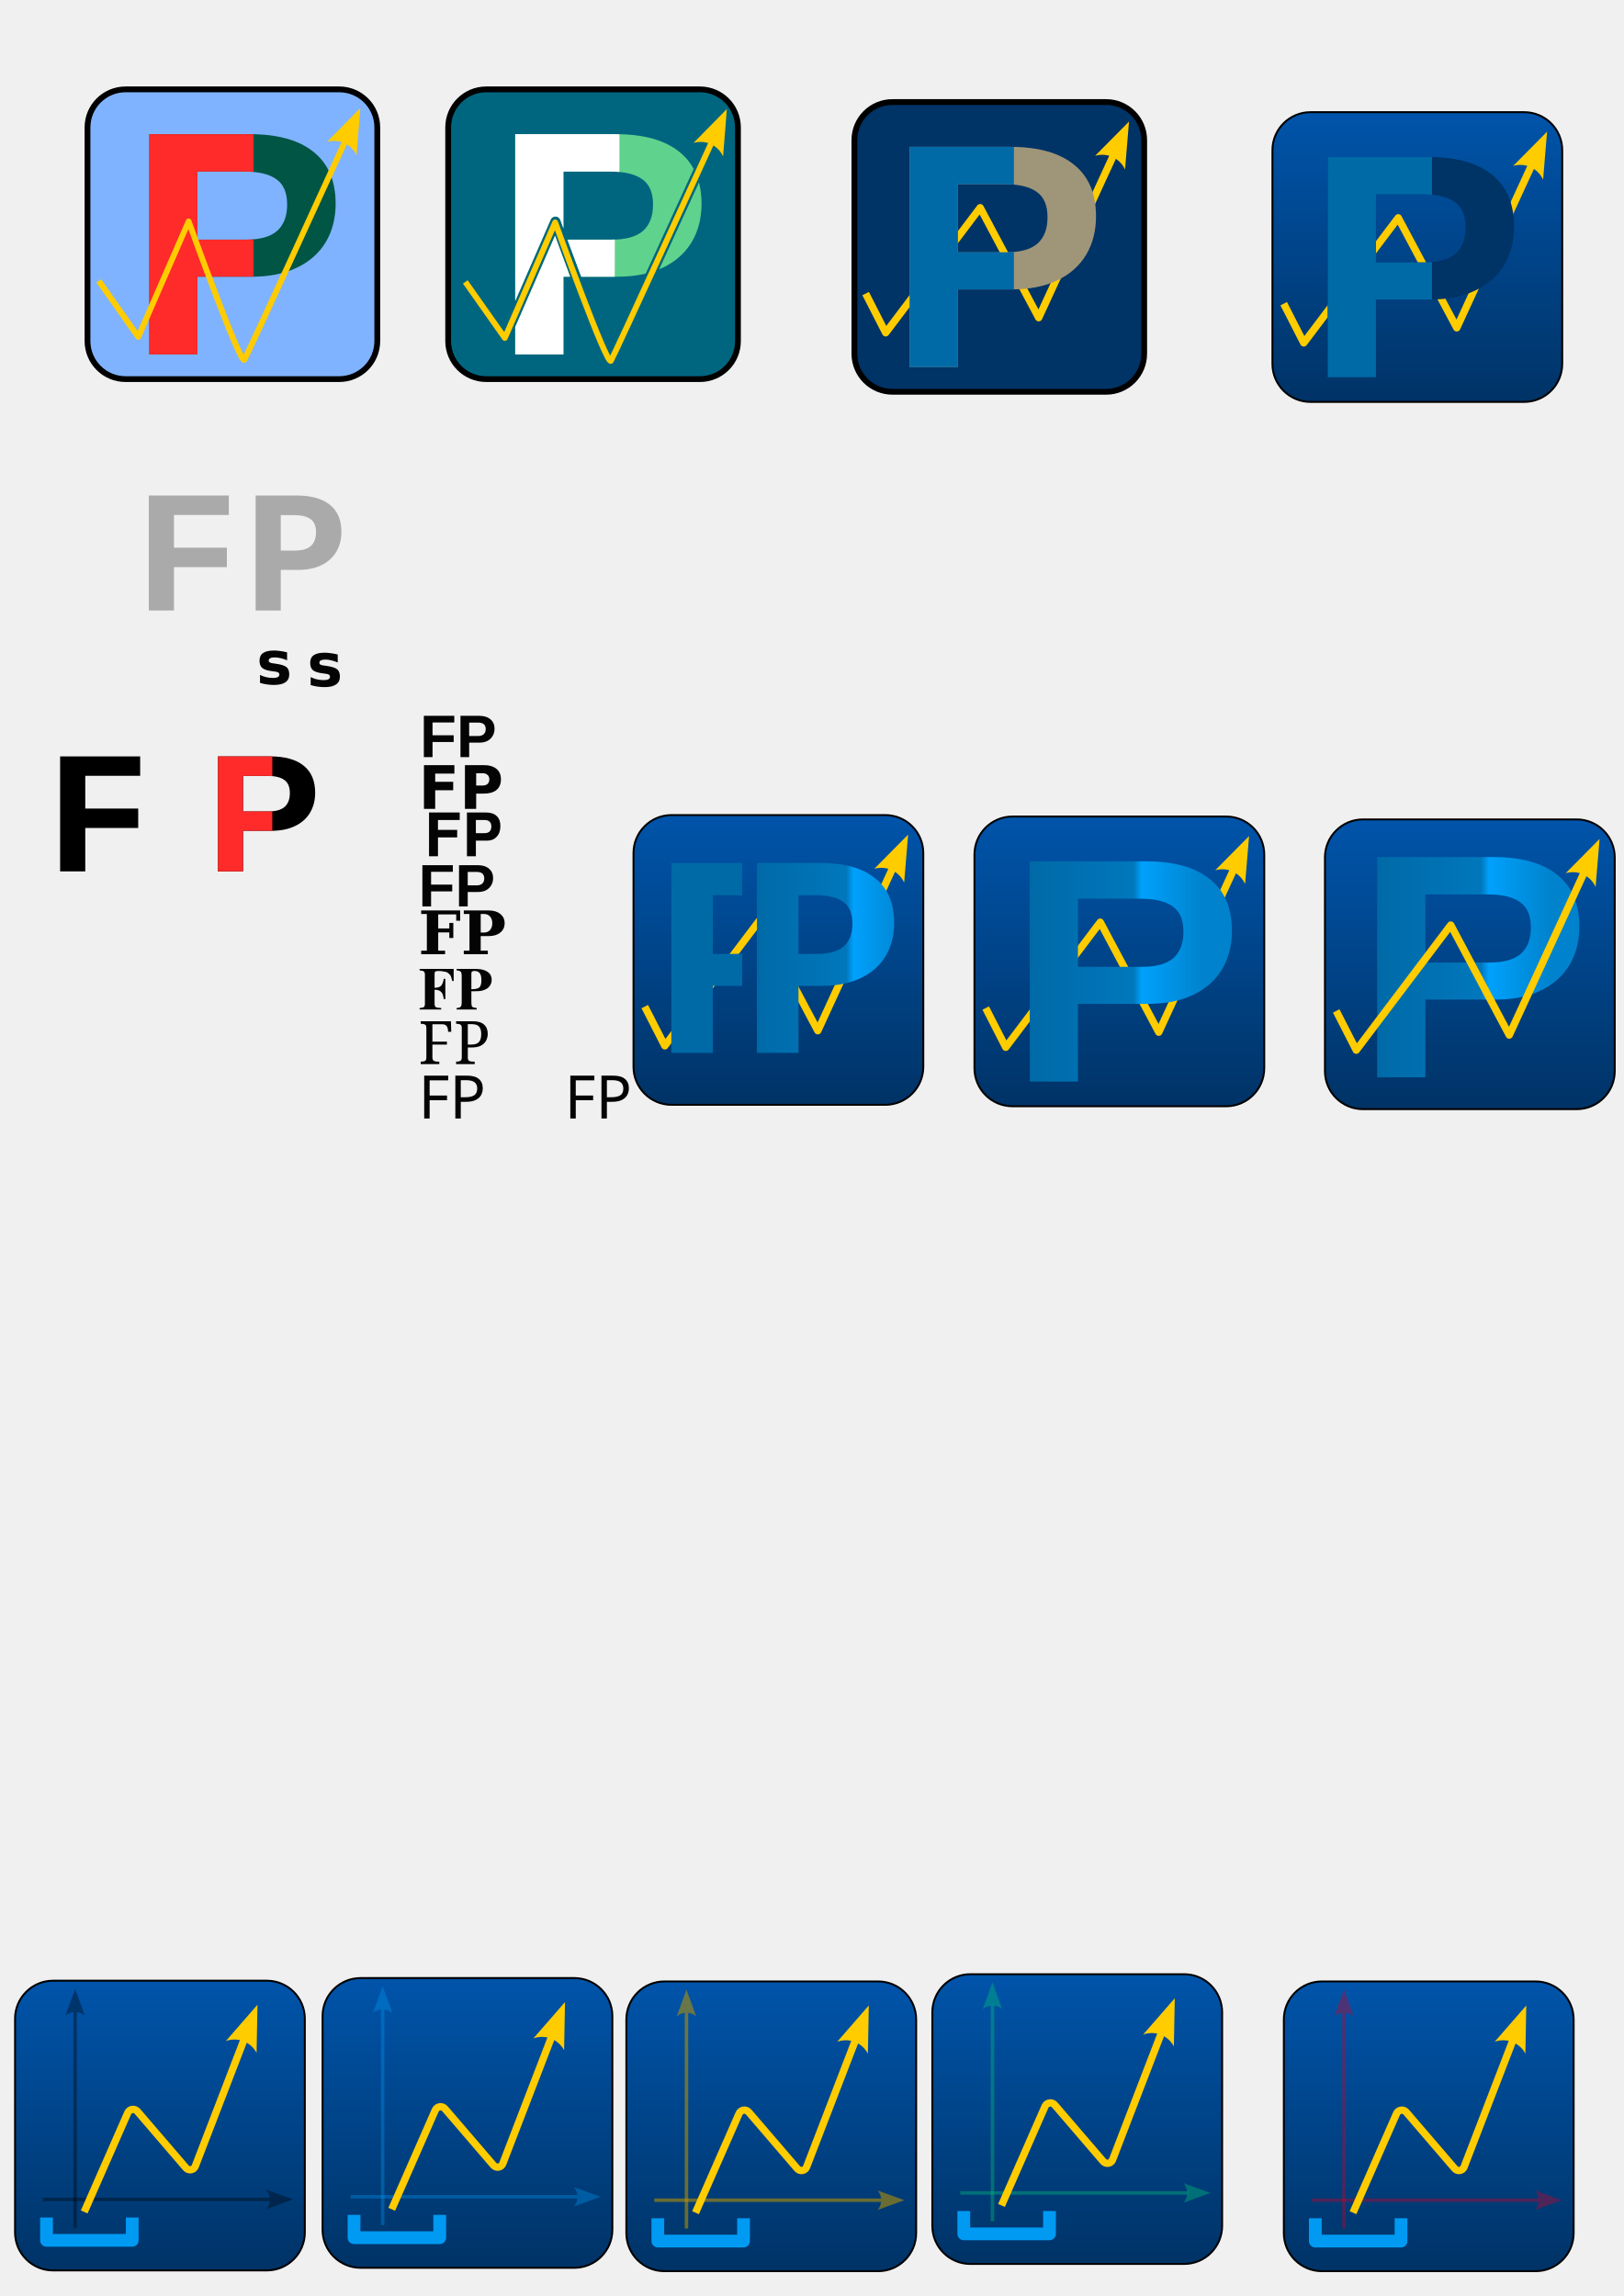
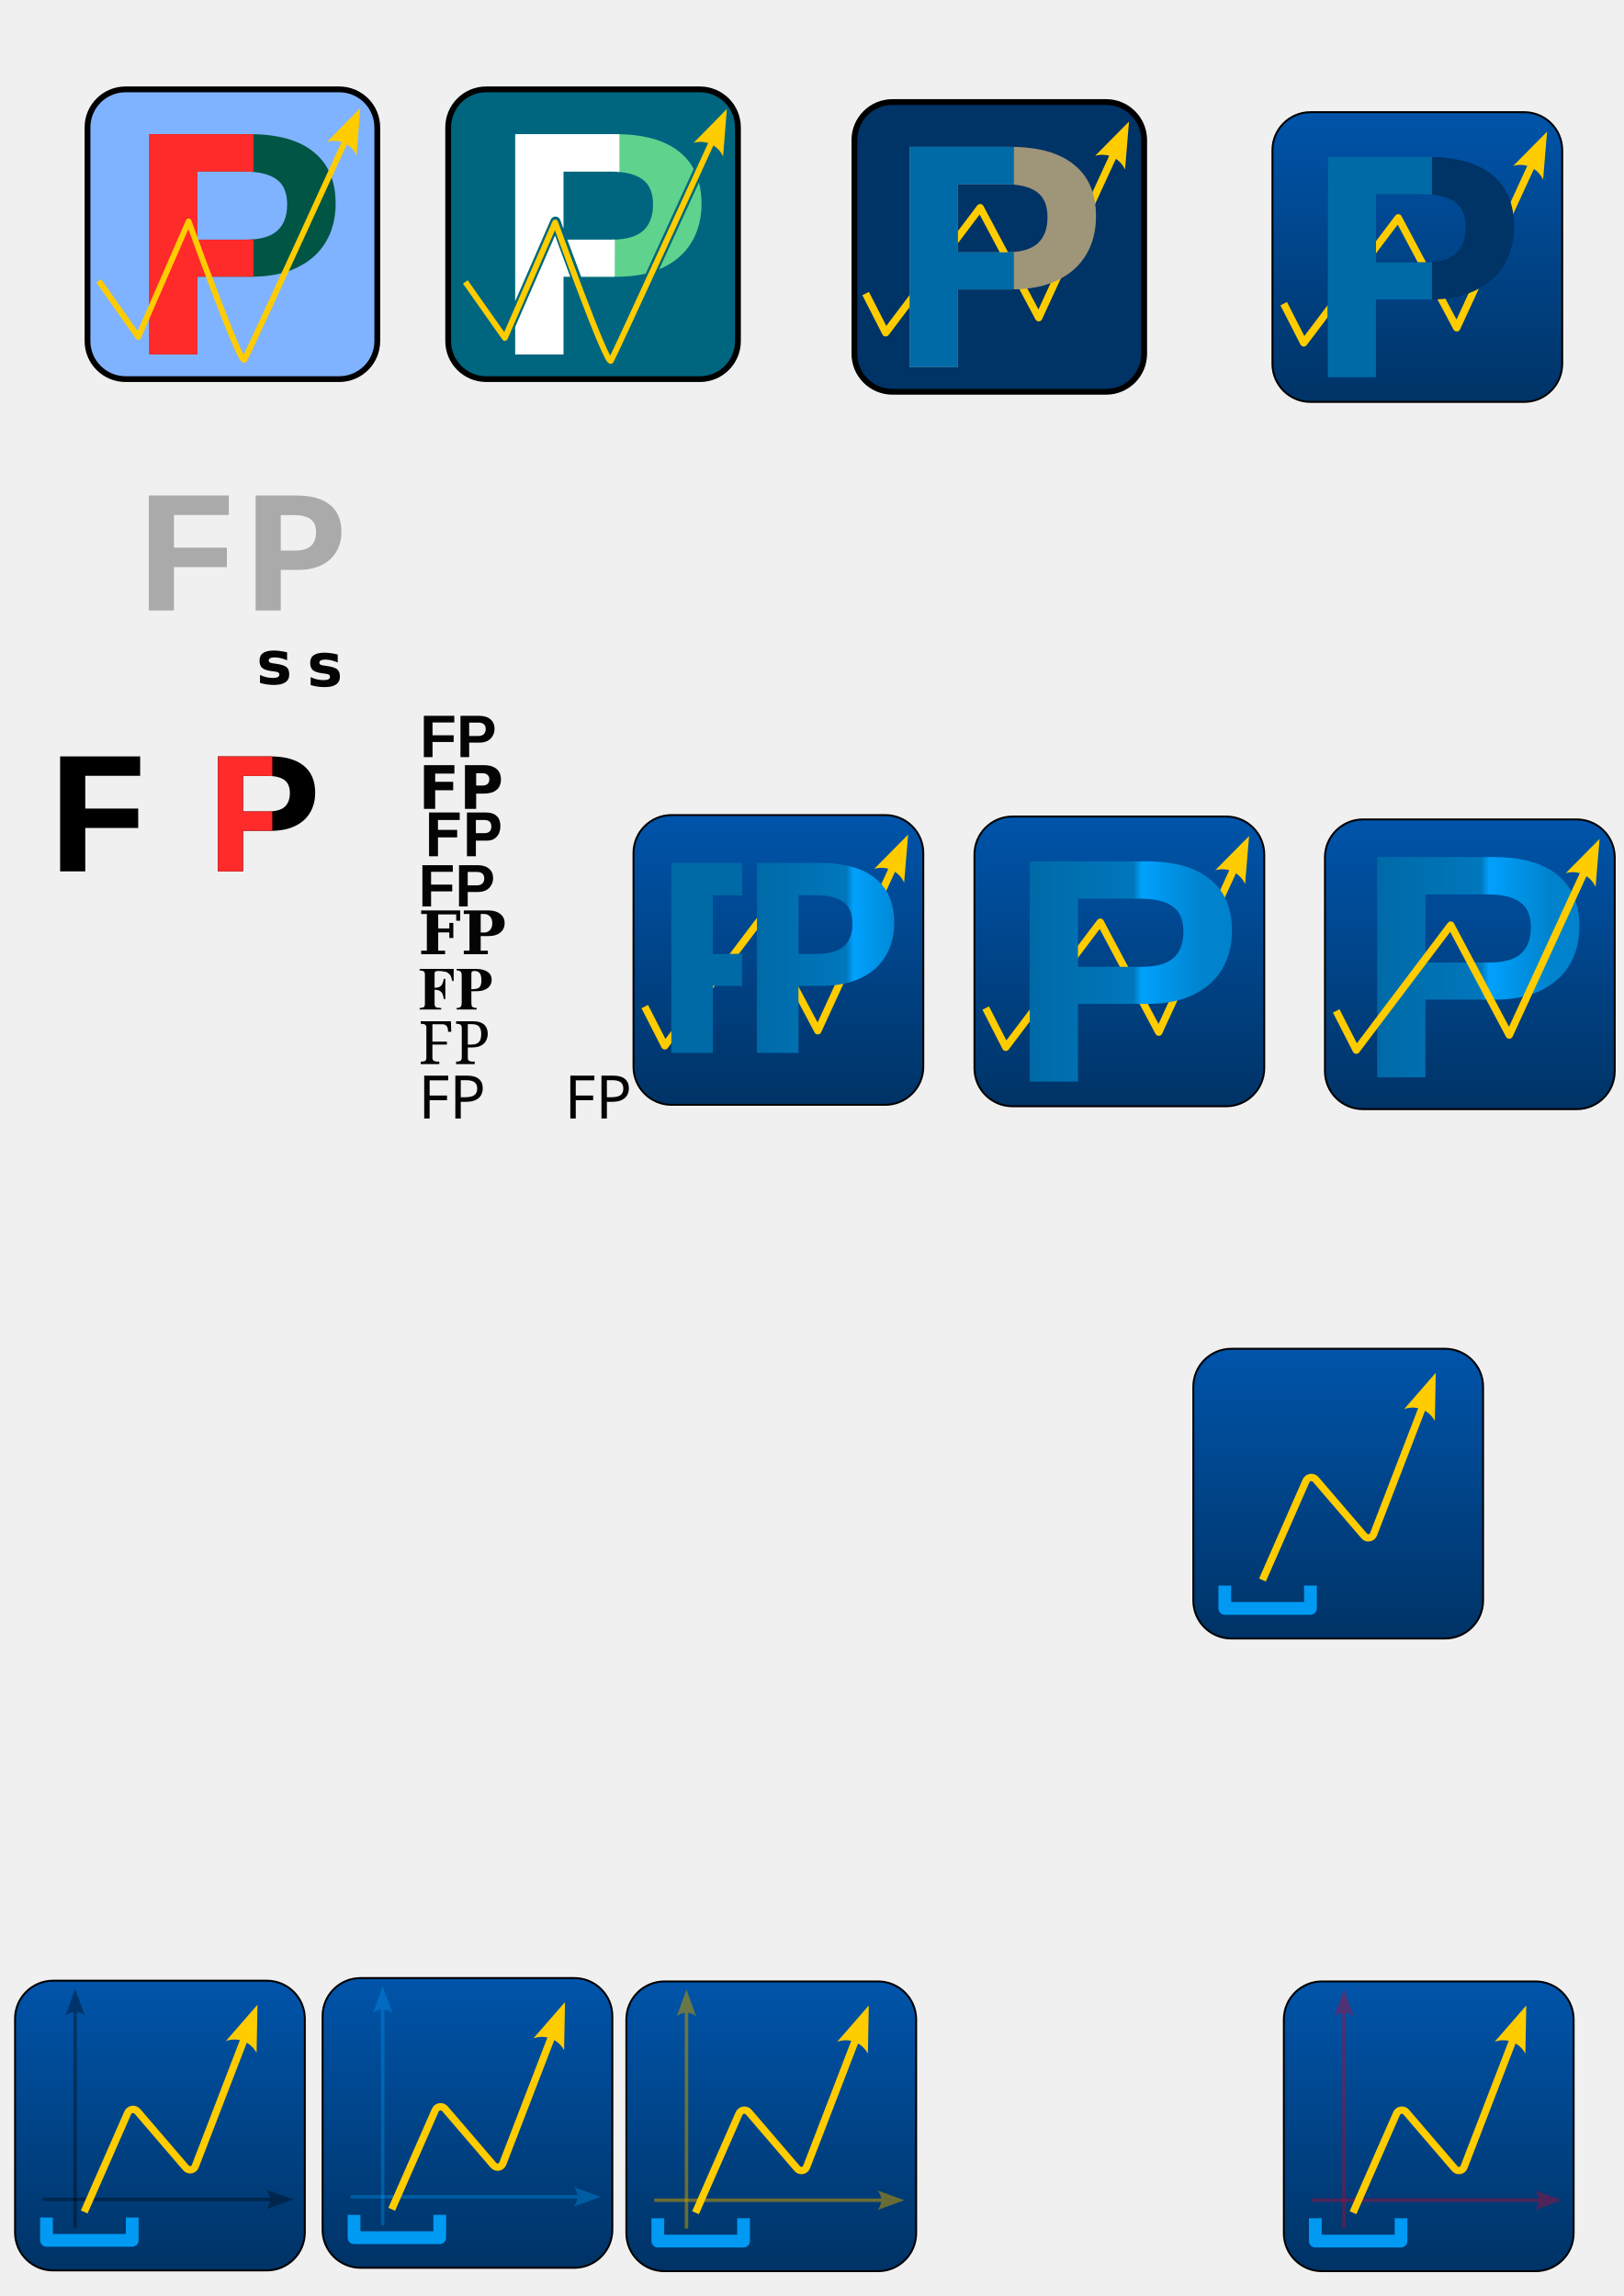
<svg xmlns="http://www.w3.org/2000/svg" xmlns:xlink="http://www.w3.org/1999/xlink" width="210mm" height="297mm" viewBox="0 0 210 297" version="1.1" id="svg1">
  <defs id="defs1">
    <linearGradient id="linearGradient32">
      <stop style="stop-color:#006aa7;stop-opacity:1;" offset="0" id="stop32" />
      <stop style="stop-color:#0077bc;stop-opacity:1;" offset="0.557" id="stop34" />
      <stop style="stop-color:#00a1fc;stop-opacity:1;" offset="0.601" id="stop35" />
      <stop style="stop-color:#0082cc;stop-opacity:1;" offset="0.937" id="stop36" />
      <stop style="stop-color:#0082cd;stop-opacity:1;" offset="1" id="stop33" />
    </linearGradient>
    <linearGradient id="linearGradient21">
      <stop style="stop-color:#003366;stop-opacity:1;" offset="0" id="stop21" />
      <stop style="stop-color:#0054aa;stop-opacity:1;" offset="1" id="stop22" />
    </linearGradient>
    <marker style="overflow:visible" id="marker14" refX="0" refY="0" orient="auto-start-reverse" markerWidth="0.8" markerHeight="0.8" viewBox="0 0 1 1" preserveAspectRatio="xMidYMid">
      <path transform="scale(0.7)" d="M -2,-4 9,0 -2,4 c 2,-2.33 2,-5.66 0,-8 z" style="fill:context-stroke;fill-rule:evenodd;stroke:none" id="path14" />
    </marker>
    <marker style="overflow:visible" id="ConcaveTriangle" refX="0" refY="0" orient="auto-start-reverse" markerWidth="1" markerHeight="1" viewBox="0 0 1 1" preserveAspectRatio="xMidYMid">
      <path transform="scale(0.7)" d="M -2,-4 9,0 -2,4 c 2,-2.33 2,-5.66 0,-8 z" style="fill:context-stroke;fill-rule:evenodd;stroke:none" id="path7" />
    </marker>
    <linearGradient xlink:href="#linearGradient21" id="linearGradient22" x1="181.782" y1="286.38" x2="181.782" y2="248.775" gradientUnits="userSpaceOnUse" gradientTransform="translate(1.683798,-234.235)" />
    <linearGradient xlink:href="#linearGradient21" id="linearGradient31" gradientUnits="userSpaceOnUse" gradientTransform="translate(-36.85647,-143.1228)" x1="181.782" y1="286.38" x2="181.782" y2="248.775" />
    <linearGradient xlink:href="#linearGradient32" id="linearGradient33" x1="234.212" y1="268.786" x2="258.309" y2="268.786" gradientUnits="userSpaceOnUse" gradientTransform="translate(-101.0279,-143.1228)" />
    <linearGradient xlink:href="#linearGradient32" id="linearGradient37" gradientUnits="userSpaceOnUse" x1="234.212" y1="268.786" x2="258.309" y2="268.786" gradientTransform="translate(-56.09344,-143.6747)" />
    <linearGradient xlink:href="#linearGradient21" id="linearGradient38" gradientUnits="userSpaceOnUse" gradientTransform="translate(8.474849,-142.7486)" x1="181.782" y1="286.38" x2="181.782" y2="248.775" />
    <linearGradient xlink:href="#linearGradient32" id="linearGradient39" gradientUnits="userSpaceOnUse" x1="234.212" y1="268.786" x2="258.309" y2="268.786" gradientTransform="matrix(0.8621131,0,0,0.8621131,-104.0175,-107.814)" />
    <linearGradient xlink:href="#linearGradient21" id="linearGradient41" gradientUnits="userSpaceOnUse" gradientTransform="translate(-80.95354,-143.3099)" x1="181.782" y1="286.38" x2="181.782" y2="248.775" />
-     <linearGradient xlink:href="#linearGradient21" id="linearGradient47" gradientUnits="userSpaceOnUse" gradientTransform="translate(144.1141,-127.0332)" x1="181.782" y1="286.38" x2="181.782" y2="248.775" />
+     <linearGradient xlink:href="#linearGradient21" id="linearGradient47" gradientUnits="userSpaceOnUse" gradientTransform="translate(-8.55022,-74.27421)" x1="181.782" y1="286.38" x2="181.782" y2="248.775" />
    <linearGradient xlink:href="#linearGradient21" id="linearGradient49" gradientUnits="userSpaceOnUse" gradientTransform="translate(-160.9404,7.469136)" x1="181.782" y1="286.38" x2="181.782" y2="248.775" />
    <linearGradient xlink:href="#linearGradient21" id="linearGradient59" gradientUnits="userSpaceOnUse" gradientTransform="translate(-121.1676,7.127058)" x1="181.782" y1="286.38" x2="181.782" y2="248.775" />
    <linearGradient xlink:href="#linearGradient21" id="linearGradient63" gradientUnits="userSpaceOnUse" gradientTransform="translate(-81.8763,7.565434)" x1="181.782" y1="286.38" x2="181.782" y2="248.775" />
-     <linearGradient xlink:href="#linearGradient21" id="linearGradient67" gradientUnits="userSpaceOnUse" gradientTransform="translate(-42.30391,6.629991)" x1="181.782" y1="286.38" x2="181.782" y2="248.775" />
+     <linearGradient xlink:href="#linearGradient21" id="linearGradient67" gradientUnits="userSpaceOnUse" gradientTransform="translate(144.0364,-122.4612)" x1="181.782" y1="286.38" x2="181.782" y2="248.775" />
    <linearGradient xlink:href="#linearGradient21" id="linearGradient71" gradientUnits="userSpaceOnUse" gradientTransform="translate(3.158641,7.565434)" x1="181.782" y1="286.38" x2="181.782" y2="248.775" />
  </defs>
  <g id="layer1">
    <rect style="opacity:1;fill:#006680;stroke:#000000;stroke-width:0.75;stroke-linejoin:round;paint-order:fill markers stroke" id="rect18" width="37.479" height="37.479" x="57.964" y="11.561" rx="4.922" ry="4.922" />
    <rect style="opacity:1;fill:#80b3ff;stroke:#000000;stroke-width:0.75;stroke-linejoin:round;paint-order:fill markers stroke" id="rect6" width="37.479" height="37.479" x="11.317" y="11.561" rx="4.922" ry="4.922" />
    <path id="path2" style="font-weight:bold;font-size:22.578px;line-height:0;font-family:'Liberation Mono';-inkscape-font-specification:'Liberation Mono Bold';letter-spacing:0.609px;opacity:0.999;stroke-width:1.5;stroke-linejoin:round;paint-order:fill markers stroke" d="m 28.184,97.844 v 14.871 h 3.252 v -5.247 h 3.66 c 1.183,0 2.198,-0.202 3.043,-0.607 0.853,-0.404 1.503,-0.977 1.951,-1.72 0.448,-0.75 0.672,-1.617 0.672,-2.601 0,-1.536 -0.496,-2.701 -1.488,-3.495 -0.985,-0.801 -2.421,-1.201 -4.31,-1.201 z m 3.252,2.524 h 3.164 c 0.963,0 1.683,0.173 2.161,0.518 0.485,0.338 0.728,0.907 0.728,1.708 0,0.779 -0.224,1.371 -0.672,1.775 -0.448,0.397 -1.158,0.595 -2.128,0.595 h -3.251 z" />
    <text xml:space="preserve" style="font-weight:bold;font-size:22.578px;line-height:0;font-family:'Liberation Mono';-inkscape-font-specification:'Liberation Mono Bold';letter-spacing:0.609px;opacity:0.292;fill:#000000;stroke:none;stroke-width:1.5;stroke-linejoin:round;paint-order:fill markers stroke" x="17.406" y="78.971" id="text1">
      <tspan id="tspan1" style="fill:#000000;stroke:none;stroke-width:1.5" x="17.406" y="78.971">FP</tspan>
    </text>
    <path style="font-weight:bold;font-size:22.578px;line-height:0;font-family:'Liberation Mono';-inkscape-font-specification:'Liberation Mono Bold';letter-spacing:0.609px;opacity:0.999;stroke-width:1.5;stroke-linejoin:round;paint-order:fill markers stroke" d="m 11.028,100.357 v 4.233 h 6.846 v 2.514 h -6.846 v 5.611 H 7.776 V 97.844 H 18.128 v 2.514 z" id="text2" />
    <path id="path3" style="font-weight:bold;font-size:22.578px;line-height:0;font-family:'Liberation Mono';-inkscape-font-specification:'Liberation Mono Bold';letter-spacing:0.609px;opacity:1;fill:#ff2a2a;stroke-width:1.5;stroke-linejoin:round;paint-order:fill markers stroke" d="m 28.184,97.844 v 14.871 h 3.252 v -5.247 h 3.66 c 0.042,0 0.081,-0.002 0.122,-0.003 V 104.94 c -0.168,0.015 -0.343,0.025 -0.531,0.025 h -3.251 v -4.597 h 3.164 c 0.219,0 0.425,0.011 0.619,0.028 v -2.546 c -0.086,-0.002 -0.167,-0.007 -0.255,-0.007 z" />
    <path id="path4" style="font-weight:bold;font-size:22.578px;line-height:0;font-family:'Liberation Mono';-inkscape-font-specification:'Liberation Mono Bold';letter-spacing:0.609px;opacity:0.999;fill:#005544;stroke-width:2.874;stroke-linejoin:round;paint-order:fill markers stroke" d="m 19.313,17.356 v 28.492 h 6.23 V 35.794 h 7.011 c 2.267,0 4.21,-0.388 5.829,-1.162 1.633,-0.774 2.88,-1.873 3.738,-3.295 0.859,-1.436 1.288,-3.097 1.288,-4.984 0,-2.943 -0.95,-5.175 -2.851,-6.696 -1.887,-1.535 -4.639,-2.302 -8.258,-2.302 z m 6.23,4.836 h 6.061 c 1.845,0 3.224,0.331 4.139,0.993 0.929,0.648 1.394,1.738 1.394,3.273 0,1.493 -0.429,2.626 -1.288,3.401 -0.859,0.76 -2.218,1.141 -4.077,1.141 h -6.229 z" />
    <path id="path5" style="font-weight:bold;font-size:22.578px;line-height:0;font-family:'Liberation Mono';-inkscape-font-specification:'Liberation Mono Bold';letter-spacing:0.609px;opacity:1;fill:#ff2a2a;stroke-width:2.874;stroke-linejoin:round;paint-order:fill markers stroke" d="m 19.312,17.356 v 28.492 h 6.23 V 35.794 h 7.012 c 0.08,0 0.156,-0.004 0.235,-0.006 v -4.837 c -0.322,0.028 -0.657,0.048 -1.017,0.048 h -6.229 v -8.808 h 6.061 c 0.42,0 0.813,0.02 1.185,0.054 v -4.878 c -0.164,-0.004 -0.32,-0.013 -0.488,-0.013 z" />
    <path style="opacity:1;fill:none;stroke:#ffcc00;stroke-width:0.75;stroke-linejoin:round;marker-end:url(#ConcaveTriangle);paint-order:fill markers stroke" d="m 12.773,36.333 5.109,7.249 6.512,-14.946 c 0,0 6.721,18.688 7.207,17.899 0.486,-0.789 13.035,-28.264 13.035,-28.264" id="path6" />
    <path id="path8" style="font-weight:bold;font-size:22.578px;line-height:0;font-family:'Liberation Mono';-inkscape-font-specification:'Liberation Mono Bold';letter-spacing:0.609px;opacity:0.999;fill:#5fd38d;stroke-width:2.874;stroke-linejoin:round;paint-order:fill markers stroke" d="M 66.636,17.356 V 38.924 l 4.581,-10.51 c 0.245,-0.564 1.049,-0.539 1.256,0.041 0.277,0.769 0.212,0.583 0.394,1.089 v -7.352 h 6.061 c 1.845,0 3.224,0.331 4.139,0.993 0.929,0.648 1.394,1.738 1.394,3.273 0,1.493 -0.429,2.626 -1.288,3.401 -0.859,0.76 -2.218,1.141 -4.077,1.141 h -5.704 c 0.5,1.381 0.581,1.582 1.475,3.975 0.1,0.267 0.207,0.548 0.31,0.82 h 4.701 c 1.321,0 2.528,-0.136 3.629,-0.399 0.567,-1.234 1.04,-2.254 1.622,-3.522 2.311,-5.035 2.934,-6.402 4.589,-10.023 -0.458,-0.846 -1.068,-1.579 -1.836,-2.193 -1.887,-1.535 -4.639,-2.302 -8.258,-2.302 z m 23.766,6.246 c -0.977,2.135 -2.008,4.396 -4.045,8.834 -0.396,0.862 -0.712,1.543 -1.104,2.395 0.153,-0.064 0.306,-0.128 0.454,-0.198 1.633,-0.774 2.879,-1.873 3.738,-3.295 0.859,-1.436 1.288,-3.097 1.288,-4.984 0,-1 -0.112,-1.916 -0.332,-2.752 z m -18.619,6.893 -5.147,11.814 v 3.54 h 6.23 V 35.794 h 0.871 c -0.892,-2.385 -1.625,-4.386 -1.954,-5.3 z" />
    <path id="path9" style="font-weight:bold;font-size:22.578px;line-height:0;font-family:'Liberation Mono';-inkscape-font-specification:'Liberation Mono Bold';letter-spacing:0.609px;opacity:1;fill:#ffffff;stroke-width:2.874;stroke-linejoin:round;paint-order:fill markers stroke" d="m 79.624,17.354 -12.988,0.002 v 21.57 l 4.581,-10.511 c 0.245,-0.564 1.049,-0.539 1.256,0.041 0.277,0.769 0.212,0.583 0.394,1.089 v -7.353 h 6.061 c 0.42,0 0.813,0.02 1.185,0.054 v -4.878 c -0.164,-0.004 -0.321,-0.013 -0.488,-0.013 z m -7.841,13.14 -5.147,11.815 v 3.539 h 6.231 V 35.794 h 0.871 c -0.892,-2.385 -1.625,-4.386 -1.954,-5.3 z m 7.734,0.499 c 0,-10e-4 -0.669,0.006 -1.029,0.006 h -5.096 c 0.501,1.382 0.581,1.583 1.475,3.976 0.1,0.267 0.207,0.548 0.31,0.82 h 4.094 c 0.08,0 0.156,-0.004 0.235,-0.006 z" />
    <path style="opacity:1;fill:none;stroke:#ffcc00;stroke-width:0.75;stroke-linejoin:round;stroke-dasharray:none;marker-end:url(#ConcaveTriangle);paint-order:fill markers stroke" d="m 60.182,36.466 5.109,7.249 6.512,-14.946 c 0,0 6.721,18.688 7.207,17.899 C 79.496,45.879 92.045,18.403 92.045,18.403" id="path18" />
    <text xml:space="preserve" style="font-weight:bold;font-size:7.761px;font-family:'Ubuntu Sans Mono';-inkscape-font-specification:'Ubuntu Sans Mono Bold';text-align:start;writing-mode:lr-tb;direction:ltr;text-anchor:start;opacity:1;fill:#000000;fill-opacity:0.984;stroke-width:0.5;stroke-linejoin:round;stroke-miterlimit:4.4;stroke-opacity:0.984" x="54.302" y="97.941" id="text3">
      <tspan id="tspan2" style="font-style:normal;font-variant:normal;font-weight:bold;font-stretch:normal;font-family:Arial;-inkscape-font-specification:'Arial Bold';fill:#000000;stroke-width:0.5" x="54.302" y="97.941">FP</tspan>
    </text>
    <text xml:space="preserve" style="font-style:normal;font-variant:normal;font-weight:bold;font-stretch:normal;font-size:7.761px;font-family:Arial;-inkscape-font-specification:'Arial Bold';text-align:start;writing-mode:lr-tb;direction:ltr;text-anchor:start;opacity:0.5;fill:#1a1a1a;fill-opacity:0.984;stroke-width:0.5;stroke-linejoin:round;stroke-miterlimit:4.4;stroke-opacity:0.984" x="72.544" y="253.271" id="text4">
      <tspan id="tspan3" style="stroke-width:0.5" x="72.544" y="253.271" />
    </text>
    <text xml:space="preserve" style="font-weight:bold;font-size:7.761px;font-family:'Ubuntu Sans Mono';-inkscape-font-specification:'Ubuntu Sans Mono Bold';text-align:start;writing-mode:lr-tb;direction:ltr;text-anchor:start;opacity:1;fill:#000000;fill-opacity:0.984;stroke-width:0.5;stroke-linejoin:round;stroke-miterlimit:4.4;stroke-opacity:0.984" x="84.096" y="247.284" id="text5">
      <tspan id="tspan4" style="font-style:normal;font-variant:normal;font-weight:normal;font-stretch:normal;font-family:Arial;-inkscape-font-specification:Arial;fill:#000000;stroke-width:0.5" x="84.096" y="247.284" />
    </text>
    <text xml:space="preserve" style="font-weight:bold;font-size:7.761px;font-family:'Ubuntu Sans Mono';-inkscape-font-specification:'Ubuntu Sans Mono Bold';text-align:start;writing-mode:lr-tb;direction:ltr;text-anchor:start;opacity:1;fill:#000000;fill-opacity:0.984;stroke-width:0.5;stroke-linejoin:round;stroke-miterlimit:4.4;stroke-opacity:0.984" x="54.115" y="104.629" id="text6">
      <tspan id="tspan5" style="font-style:normal;font-variant:normal;font-weight:bold;font-stretch:normal;font-family:'DejaVu Sans';-inkscape-font-specification:'DejaVu Sans Bold';fill:#000000;stroke-width:0.5" x="54.115" y="104.629">FP</tspan>
    </text>
    <text xml:space="preserve" style="font-style:normal;font-variant:normal;font-weight:bold;font-stretch:normal;font-size:7.761px;font-family:'DejaVu Sans';-inkscape-font-specification:'DejaVu Sans Bold';text-align:start;writing-mode:lr-tb;direction:ltr;text-anchor:start;opacity:1;fill:#000000;fill-opacity:0.984;stroke-width:0.5;stroke-linejoin:round;stroke-miterlimit:4.4;stroke-opacity:0.984" x="33.161" y="88.493" id="text7">
      <tspan id="tspan6" style="stroke-width:0.5" x="33.161" y="88.493">s</tspan>
    </text>
    <text xml:space="preserve" style="font-style:normal;font-variant:normal;font-weight:bold;font-stretch:normal;font-size:7.761px;font-family:'DejaVu Sans';-inkscape-font-specification:'DejaVu Sans Bold';text-align:start;writing-mode:lr-tb;direction:ltr;text-anchor:start;opacity:1;fill:#000000;fill-opacity:0.984;stroke-width:0.5;stroke-linejoin:round;stroke-miterlimit:4.4;stroke-opacity:0.984" x="39.71" y="88.774" id="text8">
      <tspan id="tspan7" style="stroke-width:0.5" x="39.71" y="88.774">s</tspan>
    </text>
    <text xml:space="preserve" style="font-weight:bold;font-size:7.761px;font-family:'Ubuntu Sans Mono';-inkscape-font-specification:'Ubuntu Sans Mono Bold';text-align:start;writing-mode:lr-tb;direction:ltr;text-anchor:start;opacity:1;fill:#000000;fill-opacity:0.984;stroke-width:0.5;stroke-linejoin:round;stroke-miterlimit:4.4;stroke-opacity:0.984" x="54.864" y="110.757" id="text9">
      <tspan id="tspan8" style="font-style:normal;font-variant:normal;font-weight:600;font-stretch:normal;font-family:FreeSans;-inkscape-font-specification:'FreeSans Semi-Bold';fill:#000000;stroke-width:0.5" x="54.864" y="110.757">FP</tspan>
    </text>
    <text xml:space="preserve" style="font-style:normal;font-variant:normal;font-weight:600;font-stretch:normal;font-size:7.761px;font-family:FreeSans;-inkscape-font-specification:'FreeSans Semi-Bold';text-align:start;writing-mode:lr-tb;direction:ltr;text-anchor:start;opacity:1;fill:#000000;fill-opacity:0.984;stroke-width:0.5;stroke-linejoin:round;stroke-miterlimit:4.4;stroke-opacity:0.984" x="92.001" y="257.855" id="text10">
      <tspan id="tspan9" style="stroke-width:0.5" x="92.001" y="257.855" />
    </text>
    <text xml:space="preserve" style="font-weight:bold;font-size:7.761px;font-family:'Ubuntu Sans Mono';-inkscape-font-specification:'Ubuntu Sans Mono Bold';text-align:start;writing-mode:lr-tb;direction:ltr;text-anchor:start;opacity:1;fill:#000000;fill-opacity:0.984;stroke-width:0.5;stroke-linejoin:round;stroke-miterlimit:4.4;stroke-opacity:0.984" x="72.824" y="266.835" id="text11">
      <tspan id="tspan10" style="font-style:normal;font-variant:normal;font-weight:normal;font-stretch:condensed;font-family:Impact;-inkscape-font-specification:'Impact Condensed';fill:#000000;stroke-width:0.5" x="72.824" y="266.835" />
    </text>
    <text xml:space="preserve" style="font-weight:bold;font-size:7.761px;font-family:'Ubuntu Sans Mono';-inkscape-font-specification:'Ubuntu Sans Mono Bold';text-align:start;writing-mode:lr-tb;direction:ltr;text-anchor:start;opacity:1;fill:#000000;fill-opacity:0.984;stroke-width:0.5;stroke-linejoin:round;stroke-miterlimit:4.4;stroke-opacity:0.984" x="54.115" y="117.258" id="text12">
      <tspan id="tspan11" style="font-style:normal;font-variant:normal;font-weight:bold;font-stretch:normal;font-family:'Liberation Sans';-inkscape-font-specification:'Liberation Sans Bold';fill:#000000;stroke-width:0.5" x="54.115" y="117.258">FP</tspan>
    </text>
    <text xml:space="preserve" style="font-weight:bold;font-size:7.761px;font-family:'Ubuntu Sans Mono';-inkscape-font-specification:'Ubuntu Sans Mono Bold';text-align:start;writing-mode:lr-tb;direction:ltr;text-anchor:start;opacity:1;fill:#000000;fill-opacity:0.984;stroke-width:0.5;stroke-linejoin:round;stroke-miterlimit:4.4;stroke-opacity:0.984" x="54.115" y="123.432" id="text13">
      <tspan id="tspan13" style="font-style:normal;font-variant:normal;font-weight:bold;font-stretch:normal;font-size:7.761px;font-family:'DejaVu Serif';-inkscape-font-specification:'DejaVu Serif, Bold';font-variant-ligatures:normal;font-variant-caps:normal;font-variant-numeric:normal;font-variant-east-asian:normal;fill:#000000;stroke-width:0.5" x="54.115" y="123.432">FP</tspan>
    </text>
    <text xml:space="preserve" style="font-weight:bold;font-size:7.761px;font-family:'Ubuntu Sans Mono';-inkscape-font-specification:'Ubuntu Sans Mono Bold';text-align:start;writing-mode:lr-tb;direction:ltr;text-anchor:start;opacity:1;fill:#000000;fill-opacity:0.984;stroke-width:0.5;stroke-linejoin:round;stroke-miterlimit:4.4;stroke-opacity:0.984" x="54.115" y="130.588" id="text14">
      <tspan id="tspan14" style="font-style:normal;font-variant:normal;font-weight:bold;font-stretch:normal;font-size:7.761px;font-family:FreeSerif;-inkscape-font-specification:'FreeSerif, Bold';font-variant-ligatures:normal;font-variant-caps:normal;font-variant-numeric:normal;font-variant-east-asian:normal;fill:#000000;stroke-width:0.5" x="54.115" y="130.588">FP</tspan>
    </text>
    <text xml:space="preserve" style="font-style:normal;font-variant:normal;font-weight:normal;font-stretch:normal;font-size:7.761px;font-family:Georgia;-inkscape-font-specification:'Georgia, @wght=700';font-variant-ligatures:normal;font-variant-caps:normal;font-variant-numeric:normal;font-variant-east-asian:normal;font-variation-settings:'wght' 700;text-align:start;writing-mode:lr-tb;direction:ltr;text-anchor:start;opacity:1;fill:#000000;fill-opacity:0.984;stroke-width:0.5;stroke-linejoin:round;stroke-miterlimit:4.4;stroke-opacity:0.984" x="54.115" y="137.651" id="text15">
      <tspan id="tspan15" style="font-style:normal;font-variant:normal;font-weight:normal;font-stretch:normal;font-size:7.761px;font-family:Georgia;-inkscape-font-specification:'Georgia, @wght=700';font-variant-ligatures:normal;font-variant-caps:normal;font-variant-numeric:normal;font-variant-east-asian:normal;font-variation-settings:'wght' 700;fill:#000000;stroke-width:0.5" x="54.115" y="137.651">FP</tspan>
    </text>
    <text xml:space="preserve" style="font-style:normal;font-variant:normal;font-weight:normal;font-stretch:normal;font-size:7.761px;font-family:MathJax_Vector;-inkscape-font-specification:'MathJax_Vector, Normal';font-variant-ligatures:normal;font-variant-caps:normal;font-variant-numeric:normal;font-variant-east-asian:normal;text-align:start;writing-mode:lr-tb;direction:ltr;text-anchor:start;opacity:1;fill:#000000;fill-opacity:0.984;stroke-width:0.5;stroke-linejoin:round;stroke-miterlimit:4.4;stroke-opacity:0.984" x="54.115" y="144.681" id="text16">
      <tspan id="tspan16" style="font-style:normal;font-variant:normal;font-weight:normal;font-stretch:normal;font-size:7.761px;font-family:MathJax_Vector;-inkscape-font-specification:'MathJax_Vector, Normal';font-variant-ligatures:normal;font-variant-caps:normal;font-variant-numeric:normal;font-variant-east-asian:normal;fill:#000000;stroke-width:0.5" x="54.115" y="144.681">FP</tspan>
    </text>
    <text xml:space="preserve" style="font-style:normal;font-variant:normal;font-weight:normal;font-stretch:normal;font-size:7.761px;font-family:MathJax_Vector;-inkscape-font-specification:'MathJax_Vector, Normal';font-variant-ligatures:normal;font-variant-caps:normal;font-variant-numeric:normal;font-variant-east-asian:normal;text-align:start;writing-mode:lr-tb;direction:ltr;text-anchor:start;opacity:1;fill:#000000;fill-opacity:0.984;stroke-width:0.5;stroke-linejoin:round;stroke-miterlimit:4.4;stroke-opacity:0.984" x="73.011" y="144.681" id="text17">
      <tspan id="tspan17" style="font-style:normal;font-variant:normal;font-weight:normal;font-stretch:normal;font-size:7.761px;font-family:MathJax_Vector;-inkscape-font-specification:'MathJax_Vector, Normal';font-variant-ligatures:normal;font-variant-caps:normal;font-variant-numeric:normal;font-variant-east-asian:normal;fill:#000000;stroke-width:0.5" x="73.011" y="144.681">FP</tspan>
    </text>
    <text xml:space="preserve" style="font-style:normal;font-variant:normal;font-weight:normal;font-stretch:normal;font-size:7.761px;font-family:MathJax_Vector;-inkscape-font-specification:'MathJax_Vector, Normal';font-variant-ligatures:normal;font-variant-caps:normal;font-variant-numeric:normal;font-variant-east-asian:normal;text-align:start;writing-mode:lr-tb;direction:ltr;text-anchor:start;opacity:1;fill:#000000;fill-opacity:0.984;stroke-width:0.5;stroke-linejoin:round;stroke-miterlimit:4.4;stroke-opacity:0.984" x="95.184" y="245.93" id="text24">
      <tspan id="tspan24" style="stroke-width:0.5" x="95.184" y="245.93" />
    </text>
    <rect style="opacity:1;fill:#003366;stroke:#000000;stroke-width:0.75;stroke-linejoin:round;paint-order:fill markers stroke" id="rect1" width="37.479" height="37.479" x="110.502" y="13.2" rx="4.922" ry="4.922" />
    <path style="opacity:1;fill:none;stroke:#ffcc00;stroke-width:0.95;stroke-linejoin:round;stroke-dasharray:none;marker-end:url(#marker14);paint-order:fill markers stroke" d="m 111.957,37.973 2.594,5.075 12.219,-16.182 7.569,14.23 9.678,-21.021" id="path12" />
    <path id="path10" style="font-weight:bold;font-size:22.578px;line-height:0;font-family:'Liberation Mono';-inkscape-font-specification:'Liberation Mono Bold';letter-spacing:0.609px;opacity:0.999;fill:#9f9578;stroke-width:2.874;stroke-linejoin:round;paint-order:fill markers stroke" d="m 117.655,18.995 v 28.492 h 6.23 v -10.053 h 7.011 c 2.267,0 4.21,-0.388 5.829,-1.162 1.633,-0.774 2.88,-1.873 3.738,-3.295 0.859,-1.436 1.288,-3.097 1.288,-4.984 0,-2.943 -0.95,-5.175 -2.851,-6.696 -1.887,-1.535 -4.639,-2.302 -8.258,-2.302 z m 6.23,4.836 h 6.061 c 1.845,0 3.224,0.331 4.139,0.993 0.929,0.648 1.394,1.738 1.394,3.273 0,1.493 -0.429,2.626 -1.288,3.401 -0.859,0.76 -2.218,1.141 -4.077,1.141 h -6.229 z" />
    <path id="path11" style="font-weight:bold;font-size:22.578px;line-height:0;font-family:'Liberation Mono';-inkscape-font-specification:'Liberation Mono Bold';letter-spacing:0.609px;opacity:1;fill:#006aa7;stroke-width:2.874;stroke-linejoin:round;paint-order:fill markers stroke" d="m 117.655,18.995 v 28.492 h 6.23 v -10.053 h 7.012 c 0.08,0 0.156,-0.004 0.235,-0.006 v -4.837 c -0.322,0.028 -0.657,0.048 -1.017,0.048 h -6.229 v -8.808 h 6.061 c 0.42,0 0.813,0.02 1.185,0.054 v -4.878 c -0.164,-0.004 -0.32,-0.013 -0.488,-0.013 z" />
    <rect style="opacity:1;fill:url(#linearGradient22);stroke:#000000;stroke-width:0.25;stroke-linejoin:round;stroke-dasharray:none;paint-order:fill markers stroke" id="rect14" width="37.479" height="37.479" x="164.57" y="14.51" rx="4.922" ry="4.922" />
    <path style="opacity:1;fill:none;stroke:#ffcc00;stroke-width:0.95;stroke-linejoin:round;stroke-dasharray:none;marker-end:url(#marker14);paint-order:fill markers stroke" d="m 166.026,39.282 2.594,5.075 12.219,-16.182 7.569,14.23 9.678,-21.021" id="path19" />
    <path id="path20" style="font-weight:bold;font-size:22.578px;line-height:0;font-family:'Liberation Mono';-inkscape-font-specification:'Liberation Mono Bold';letter-spacing:0.609px;opacity:0.999;fill:#003366;stroke-width:2.874;stroke-linejoin:round;paint-order:fill markers stroke" d="m 171.724,20.305 v 28.492 h 6.23 v -10.053 h 7.011 c 2.267,0 4.21,-0.388 5.829,-1.162 1.633,-0.774 2.88,-1.873 3.738,-3.295 0.859,-1.436 1.288,-3.097 1.288,-4.984 0,-2.943 -0.95,-5.175 -2.851,-6.696 -1.887,-1.535 -4.639,-2.302 -8.258,-2.302 z m 6.23,4.836 h 6.061 c 1.845,0 3.224,0.331 4.139,0.993 0.929,0.648 1.394,1.738 1.394,3.273 0,1.493 -0.429,2.626 -1.288,3.401 -0.859,0.76 -2.218,1.141 -4.077,1.141 h -6.229 z" />
    <path id="path21" style="font-weight:bold;font-size:22.578px;line-height:0;font-family:'Liberation Mono';-inkscape-font-specification:'Liberation Mono Bold';letter-spacing:0.609px;opacity:1;fill:#006aa7;stroke-width:2.874;stroke-linejoin:round;paint-order:fill markers stroke" d="m 171.723,20.305 v 28.492 h 6.23 v -10.053 h 7.012 c 0.08,0 0.156,-0.004 0.235,-0.006 v -4.837 c -0.322,0.028 -0.657,0.048 -1.017,0.048 h -6.229 v -8.808 h 6.061 c 0.42,0 0.813,0.02 1.185,0.054 v -4.878 c -0.164,-0.004 -0.32,-0.013 -0.488,-0.013 z" />
    <rect style="opacity:1;fill:url(#linearGradient31);stroke:#000000;stroke-width:0.25;stroke-linejoin:round;stroke-dasharray:none;paint-order:fill markers stroke" id="rect29" width="37.479" height="37.479" x="126.03" y="105.622" rx="4.922" ry="4.922" />
    <path style="opacity:1;fill:none;stroke:#ffcc00;stroke-width:0.95;stroke-linejoin:round;stroke-dasharray:none;marker-end:url(#marker14);paint-order:fill markers stroke" d="m 127.486,130.395 2.594,5.075 12.219,-16.182 7.569,14.23 9.678,-21.021" id="path29" />
    <path id="path30" style="font-weight:bold;font-size:22.578px;line-height:0;font-family:'Liberation Mono';-inkscape-font-specification:'Liberation Mono Bold';letter-spacing:0.609px;opacity:0.999;fill:url(#linearGradient33);fill-opacity:1;stroke-width:2.874;stroke-linejoin:round;paint-order:fill markers stroke" d="m 133.184,111.417 v 28.492 h 6.23 v -10.053 h 9.062 c 2.267,0 4.21,-0.388 5.829,-1.162 1.633,-0.774 2.88,-1.873 3.738,-3.295 0.859,-1.436 1.288,-3.097 1.288,-4.984 0,-2.943 -0.95,-5.175 -2.851,-6.696 -1.887,-1.535 -4.639,-2.302 -8.258,-2.302 z m 6.23,4.836 h 8.111 c 1.845,0 3.224,0.331 4.139,0.993 0.929,0.648 1.394,1.738 1.394,3.273 0,1.493 -0.429,2.626 -1.288,3.401 -0.859,0.76 -2.218,1.141 -4.077,1.141 h -8.28 z" />
    <rect style="opacity:1;fill:url(#linearGradient38);stroke:#000000;stroke-width:0.25;stroke-linejoin:round;stroke-dasharray:none;paint-order:fill markers stroke" id="rect36" width="37.479" height="37.479" x="171.361" y="105.996" rx="4.922" ry="4.922" />
    <path id="path37" style="font-weight:bold;font-size:22.578px;line-height:0;font-family:'Liberation Mono';-inkscape-font-specification:'Liberation Mono Bold';letter-spacing:0.609px;opacity:0.999;fill:url(#linearGradient37);fill-opacity:1;stroke-width:2.874;stroke-linejoin:round;paint-order:fill markers stroke" d="m 178.118,110.865 v 28.492 h 6.23 v -10.053 h 9.062 c 2.267,0 4.21,-0.388 5.829,-1.162 1.633,-0.774 2.88,-1.873 3.738,-3.295 0.859,-1.436 1.288,-3.097 1.288,-4.984 0,-2.943 -0.95,-5.175 -2.851,-6.696 -1.887,-1.535 -4.639,-2.302 -8.258,-2.302 z m 6.23,4.836 h 8.111 c 1.845,0 3.224,0.331 4.139,0.993 0.929,0.648 1.394,1.738 1.394,3.273 0,1.493 -0.429,2.626 -1.288,3.401 -0.859,0.76 -2.218,1.141 -4.077,1.141 h -8.28 z" />
    <path style="opacity:1;fill:none;stroke:#ffcc00;stroke-width:0.95;stroke-linejoin:round;stroke-dasharray:none;marker-end:url(#marker14);paint-order:fill markers stroke" d="m 172.817,130.769 2.594,5.075 12.219,-16.182 7.569,14.23 9.678,-21.021" id="path36" />
    <rect style="opacity:1;fill:url(#linearGradient41);stroke:#000000;stroke-width:0.25;stroke-linejoin:round;stroke-dasharray:none;paint-order:fill markers stroke" id="rect39" width="37.479" height="37.479" x="81.933" y="105.435" rx="4.922" ry="4.922" />
    <path style="opacity:1;fill:none;stroke:#ffcc00;stroke-width:0.95;stroke-linejoin:round;stroke-dasharray:none;marker-end:url(#marker14);paint-order:fill markers stroke" d="m 83.389,130.207 2.594,5.075 12.219,-16.182 7.569,14.23 9.678,-21.021" id="path40" />
    <path id="path31" style="font-weight:bold;font-size:22.578px;line-height:0;font-family:'Liberation Mono';-inkscape-font-specification:'Liberation Mono Bold';letter-spacing:0.609px;opacity:1;fill:#006aa7;stroke-width:2.874;stroke-linejoin:round;paint-order:fill markers stroke" d="m 86.826,111.628 v 24.563 h 5.371 v -8.667 h 3.585 c 0.069,0 0.134,-0.003 0.202,-0.005 v -4.17 c -0.278,0.024 -0.567,0.041 -0.877,0.041 h -2.911 v -7.593 h 2.766 c 0.362,0 0.701,0.017 1.022,0.047 v -4.205 c -0.141,-0.003 -0.276,-0.011 -0.421,-0.011 z" />
    <path id="path38" style="font-weight:bold;font-size:22.578px;line-height:0;font-family:'Liberation Mono';-inkscape-font-specification:'Liberation Mono Bold';letter-spacing:0.609px;opacity:0.999;fill:url(#linearGradient39);fill-opacity:1;stroke-width:2.874;stroke-linejoin:round;paint-order:fill markers stroke" d="m 97.899,111.628 v 24.563 h 5.371 v -8.667 h 3.022 c 1.954,0 3.63,-0.334 5.026,-1.002 1.408,-0.668 2.482,-1.614 3.223,-2.841 0.74,-1.238 1.11,-2.67 1.11,-4.297 0,-2.537 -0.819,-4.461 -2.458,-5.772 -1.627,-1.323 -4,-1.984 -7.119,-1.984 z m 5.371,4.17 h 2.203 c 1.59,0 2.78,0.286 3.569,0.856 0.801,0.558 1.202,1.499 1.202,2.822 0,1.287 -0.37,2.264 -1.11,2.932 -0.74,0.656 -1.912,0.983 -3.515,0.983 h -2.348 z" />
-     <rect style="opacity:1;fill:url(#linearGradient47);stroke:#000000;stroke-width:0.25;stroke-linejoin:round;stroke-dasharray:none;paint-order:fill markers stroke" id="rect45" width="37.479" height="37.479" x="307.001" y="121.712" rx="4.922" ry="4.922" />
-     <path style="opacity:1;fill:none;stroke:#ffcc00;stroke-width:0.95;stroke-linejoin:round;stroke-dasharray:none;marker-end:url(#marker14);paint-order:fill markers stroke" d="m 236.059,150.877 5.63,-12.82 a 0.749,0.749 171.528 0 1 1.254,-0.187 l 6.275,7.308 a 0.711,0.711 170.204 0 0 1.203,-0.208 l 6.327,-16.431" id="path45" transform="translate(79.88686,0.7483547)" />
-     <path id="path46" style="fill:none;fill-opacity:0;stroke:#009af3;stroke-width:1.65;stroke-linejoin:round;stroke-miterlimit:4.4;stroke-dasharray:none;stroke-opacity:1" d="m 322.155,152.345 v 2.95 h -11.085 v -2.95" />
+     <rect style="opacity:1;fill:url(#linearGradient47);stroke:#000000;stroke-width:0.25;stroke-linejoin:round;stroke-dasharray:none;paint-order:fill markers stroke" id="rect45" width="37.479" height="37.479" x="154.336" y="174.471" rx="4.922" ry="4.922" />
+     <path style="opacity:1;fill:none;stroke:#ffcc00;stroke-width:0.95;stroke-linejoin:round;stroke-dasharray:none;marker-end:url(#marker14);paint-order:fill markers stroke" d="m 236.059,150.877 5.63,-12.82 a 0.749,0.749 171.528 0 1 1.254,-0.187 l 6.275,7.308 a 0.711,0.711 170.204 0 0 1.203,-0.208 l 6.327,-16.431" id="path45" transform="translate(-72.77749,53.50736)" />
+     <path id="path46" style="fill:none;fill-opacity:0;stroke:#009af3;stroke-width:1.65;stroke-linejoin:round;stroke-miterlimit:4.4;stroke-dasharray:none;stroke-opacity:1" d="m 169.491,205.104 v 2.95 h -11.085 v -2.95" />
    <rect style="opacity:1;fill:url(#linearGradient49);stroke:#000000;stroke-width:0.25;stroke-linejoin:round;stroke-dasharray:none;paint-order:fill markers stroke" id="rect47" width="37.479" height="37.479" x="1.946" y="256.214" rx="4.922" ry="4.922" />
    <path style="opacity:0.348;fill:#000000;fill-opacity:0;stroke:#000000;stroke-width:0.45;stroke-linejoin:round;stroke-miterlimit:4.4;stroke-dasharray:none;stroke-opacity:1;marker-end:url(#ConcaveTriangle)" d="M 5.562,284.51 H 35.066" id="path49" />
    <path style="opacity:0.348;fill:none;fill-opacity:0;stroke:#000000;stroke-width:0.45;stroke-linejoin:round;stroke-miterlimit:4.4;stroke-dasharray:none;stroke-opacity:1;marker-end:url(#ConcaveTriangle)" d="M 9.72,288.176 V 260.102" id="path54" />
    <path style="opacity:1;fill:none;stroke:#ffcc00;stroke-width:0.95;stroke-linejoin:round;stroke-dasharray:none;marker-end:url(#marker14);paint-order:fill markers stroke" d="m 236.059,150.877 5.63,-12.82 a 0.749,0.749 171.528 0 1 1.254,-0.187 l 6.275,7.308 a 0.711,0.711 170.204 0 0 1.203,-0.208 l 6.327,-16.431" id="path47" transform="translate(-225.1676,135.2507)" />
    <path id="path48" style="fill:none;fill-opacity:0;stroke:#009af3;stroke-width:1.65;stroke-linejoin:round;stroke-miterlimit:4.4;stroke-dasharray:none;stroke-opacity:1" d="m 17.101,286.848 v 2.95 H 6.015 v -2.95" />
    <rect style="opacity:1;fill:url(#linearGradient59);stroke:#000000;stroke-width:0.25;stroke-linejoin:round;stroke-dasharray:none;paint-order:fill markers stroke" id="rect54" width="37.479" height="37.479" x="41.719" y="255.872" rx="4.922" ry="4.922" />
    <path style="opacity:0.348;fill:#009af3;fill-opacity:1;stroke:#009af3;stroke-width:0.45;stroke-linejoin:round;stroke-miterlimit:4.4;stroke-dasharray:none;stroke-opacity:1;marker-end:url(#ConcaveTriangle)" d="M 45.335,284.168 H 74.839" id="path55" />
    <path style="opacity:0.348;fill:#009af3;fill-opacity:1;stroke:#009af3;stroke-width:0.45;stroke-linejoin:round;stroke-miterlimit:4.4;stroke-dasharray:none;stroke-opacity:1;marker-end:url(#ConcaveTriangle)" d="M 49.493,287.834 V 259.76" id="path56" />
    <path style="opacity:1;fill:none;stroke:#ffcc00;stroke-width:0.95;stroke-linejoin:round;stroke-dasharray:none;marker-end:url(#marker14);paint-order:fill markers stroke" d="m 236.059,150.877 5.63,-12.82 a 0.749,0.749 171.528 0 1 1.254,-0.187 l 6.275,7.308 a 0.711,0.711 170.204 0 0 1.203,-0.208 l 6.327,-16.431" id="path57" transform="translate(-185.3949,134.9086)" />
    <path id="path58" style="fill:none;fill-opacity:0;stroke:#009af3;stroke-width:1.65;stroke-linejoin:round;stroke-miterlimit:4.4;stroke-dasharray:none;stroke-opacity:1" d="m 56.873,286.506 v 2.95 H 45.788 v -2.95" />
    <rect style="opacity:1;fill:url(#linearGradient63);stroke:#000000;stroke-width:0.25;stroke-linejoin:round;stroke-dasharray:none;paint-order:fill markers stroke" id="rect59" width="37.479" height="37.479" x="81.01" y="256.31" rx="4.922" ry="4.922" />
    <path style="opacity:0.566;fill:#000000;fill-opacity:0;stroke:#ba9300;stroke-width:0.45;stroke-linejoin:round;stroke-miterlimit:4.4;stroke-dasharray:none;stroke-opacity:1;marker-end:url(#ConcaveTriangle)" d="M 84.626,284.607 H 114.13" id="path59" />
    <path style="opacity:0.566;fill:#000000;fill-opacity:0;stroke:#ba9300;stroke-width:0.45;stroke-linejoin:round;stroke-miterlimit:4.4;stroke-dasharray:none;stroke-opacity:1;marker-end:url(#ConcaveTriangle)" d="M 88.785,288.273 V 260.198" id="path60" />
    <path style="opacity:1;fill:none;stroke:#ffcc00;stroke-width:0.95;stroke-linejoin:round;stroke-dasharray:none;marker-end:url(#marker14);paint-order:fill markers stroke" d="m 236.059,150.877 5.63,-12.82 a 0.749,0.749 171.528 0 1 1.254,-0.187 l 6.275,7.308 a 0.711,0.711 170.204 0 0 1.203,-0.208 l 6.327,-16.431" id="path61" transform="translate(-146.1036,135.347)" />
    <path id="path62" style="fill:none;fill-opacity:0;stroke:#009af3;stroke-width:1.65;stroke-linejoin:round;stroke-miterlimit:4.4;stroke-dasharray:none;stroke-opacity:1" d="m 96.165,286.944 v 2.95 h -11.085 v -2.95" />
-     <rect style="opacity:1;fill:url(#linearGradient67);stroke:#000000;stroke-width:0.25;stroke-linejoin:round;stroke-dasharray:none;paint-order:fill markers stroke" id="rect63" width="37.479" height="37.479" x="120.583" y="255.375" rx="4.922" ry="4.922" />
-     <path style="opacity:0.566;fill:#000000;fill-opacity:0;stroke:#00c179;stroke-width:0.45;stroke-linejoin:round;stroke-miterlimit:4.4;stroke-dasharray:none;stroke-opacity:0.7;marker-end:url(#ConcaveTriangle)" d="m 124.199,283.671 h 29.504" id="path63" />
-     <path style="opacity:0.566;fill:#000000;fill-opacity:0;stroke:#00c179;stroke-width:0.45;stroke-linejoin:round;stroke-miterlimit:4.4;stroke-dasharray:none;stroke-opacity:0.7;marker-end:url(#ConcaveTriangle)" d="M 128.357,287.337 V 259.263" id="path64" />
-     <path style="opacity:1;fill:none;stroke:#ffcc00;stroke-width:0.95;stroke-linejoin:round;stroke-dasharray:none;marker-end:url(#marker14);paint-order:fill markers stroke" d="m 236.059,150.877 5.63,-12.82 a 0.749,0.749 171.528 0 1 1.254,-0.187 l 6.275,7.308 a 0.711,0.711 170.204 0 0 1.203,-0.208 l 6.327,-16.431" id="path65" transform="translate(-106.5312,134.4116)" />
-     <path id="path66" style="fill:none;fill-opacity:0;stroke:#009af3;stroke-width:1.65;stroke-linejoin:round;stroke-miterlimit:4.4;stroke-dasharray:none;stroke-opacity:1" d="m 135.737,286.009 v 2.95 h -11.085 v -2.95" />
+     <rect style="opacity:1;fill:url(#linearGradient67);stroke:#000000;stroke-width:0.25;stroke-linejoin:round;stroke-dasharray:none;paint-order:fill markers stroke" id="rect63" width="37.479" height="37.479" x="306.923" y="126.284" rx="4.922" ry="4.922" />
+     <path style="opacity:0.566;fill:#000000;fill-opacity:0;stroke:#00c179;stroke-width:0.45;stroke-linejoin:round;stroke-miterlimit:4.4;stroke-dasharray:none;stroke-opacity:0.7;marker-end:url(#ConcaveTriangle)" d="m 310.539,154.58 h 29.504" id="path63" />
+     <path style="opacity:0.566;fill:#000000;fill-opacity:0;stroke:#00c179;stroke-width:0.45;stroke-linejoin:round;stroke-miterlimit:4.4;stroke-dasharray:none;stroke-opacity:0.7;marker-end:url(#ConcaveTriangle)" d="M 314.697,158.246 V 130.172" id="path64" />
+     <path style="opacity:1;fill:none;stroke:#ffcc00;stroke-width:0.95;stroke-linejoin:round;stroke-dasharray:none;marker-end:url(#marker14);paint-order:fill markers stroke" d="m 236.059,150.877 5.63,-12.82 a 0.749,0.749 171.528 0 1 1.254,-0.187 l 6.275,7.308 a 0.711,0.711 170.204 0 0 1.203,-0.208 l 6.327,-16.431" id="path65" transform="translate(79.80914,5.320372)" />
+     <path id="path66" style="fill:none;fill-opacity:0;stroke:#009af3;stroke-width:1.65;stroke-linejoin:round;stroke-miterlimit:4.4;stroke-dasharray:none;stroke-opacity:1" d="m 322.077,156.917 v 2.95 h -11.085 v -2.95" />
    <rect style="opacity:1;fill:url(#linearGradient71);stroke:#000000;stroke-width:0.25;stroke-linejoin:round;stroke-dasharray:none;paint-order:fill markers stroke" id="rect67" width="37.479" height="37.479" x="166.045" y="256.31" rx="4.922" ry="4.922" />
    <path style="opacity:0.566;fill:#000000;fill-opacity:0;stroke:#c4032d;stroke-width:0.45;stroke-linejoin:round;stroke-miterlimit:4.4;stroke-dasharray:none;stroke-opacity:0.7;marker-end:url(#ConcaveTriangle)" d="m 169.661,284.607 h 29.504" id="path67" />
    <path style="opacity:0.566;fill:#000000;fill-opacity:0;stroke:#c4032d;stroke-width:0.45;stroke-linejoin:round;stroke-miterlimit:4.4;stroke-dasharray:none;stroke-opacity:0.7;marker-end:url(#ConcaveTriangle)" d="M 173.82,288.273 V 260.198" id="path68" />
    <path style="opacity:1;fill:none;stroke:#ffcc00;stroke-width:0.95;stroke-linejoin:round;stroke-dasharray:none;marker-end:url(#marker14);paint-order:fill markers stroke" d="m 236.059,150.877 5.63,-12.82 a 0.749,0.749 171.528 0 1 1.254,-0.187 l 6.275,7.308 a 0.711,0.711 170.204 0 0 1.203,-0.208 l 6.327,-16.431" id="path69" transform="translate(-61.06862,135.347)" />
    <path id="path70" style="fill:none;fill-opacity:0;stroke:#009af3;stroke-width:1.65;stroke-linejoin:round;stroke-miterlimit:4.4;stroke-dasharray:none;stroke-opacity:1" d="m 181.2,286.944 v 2.95 h -11.085 v -2.95" />
  </g>
</svg>
